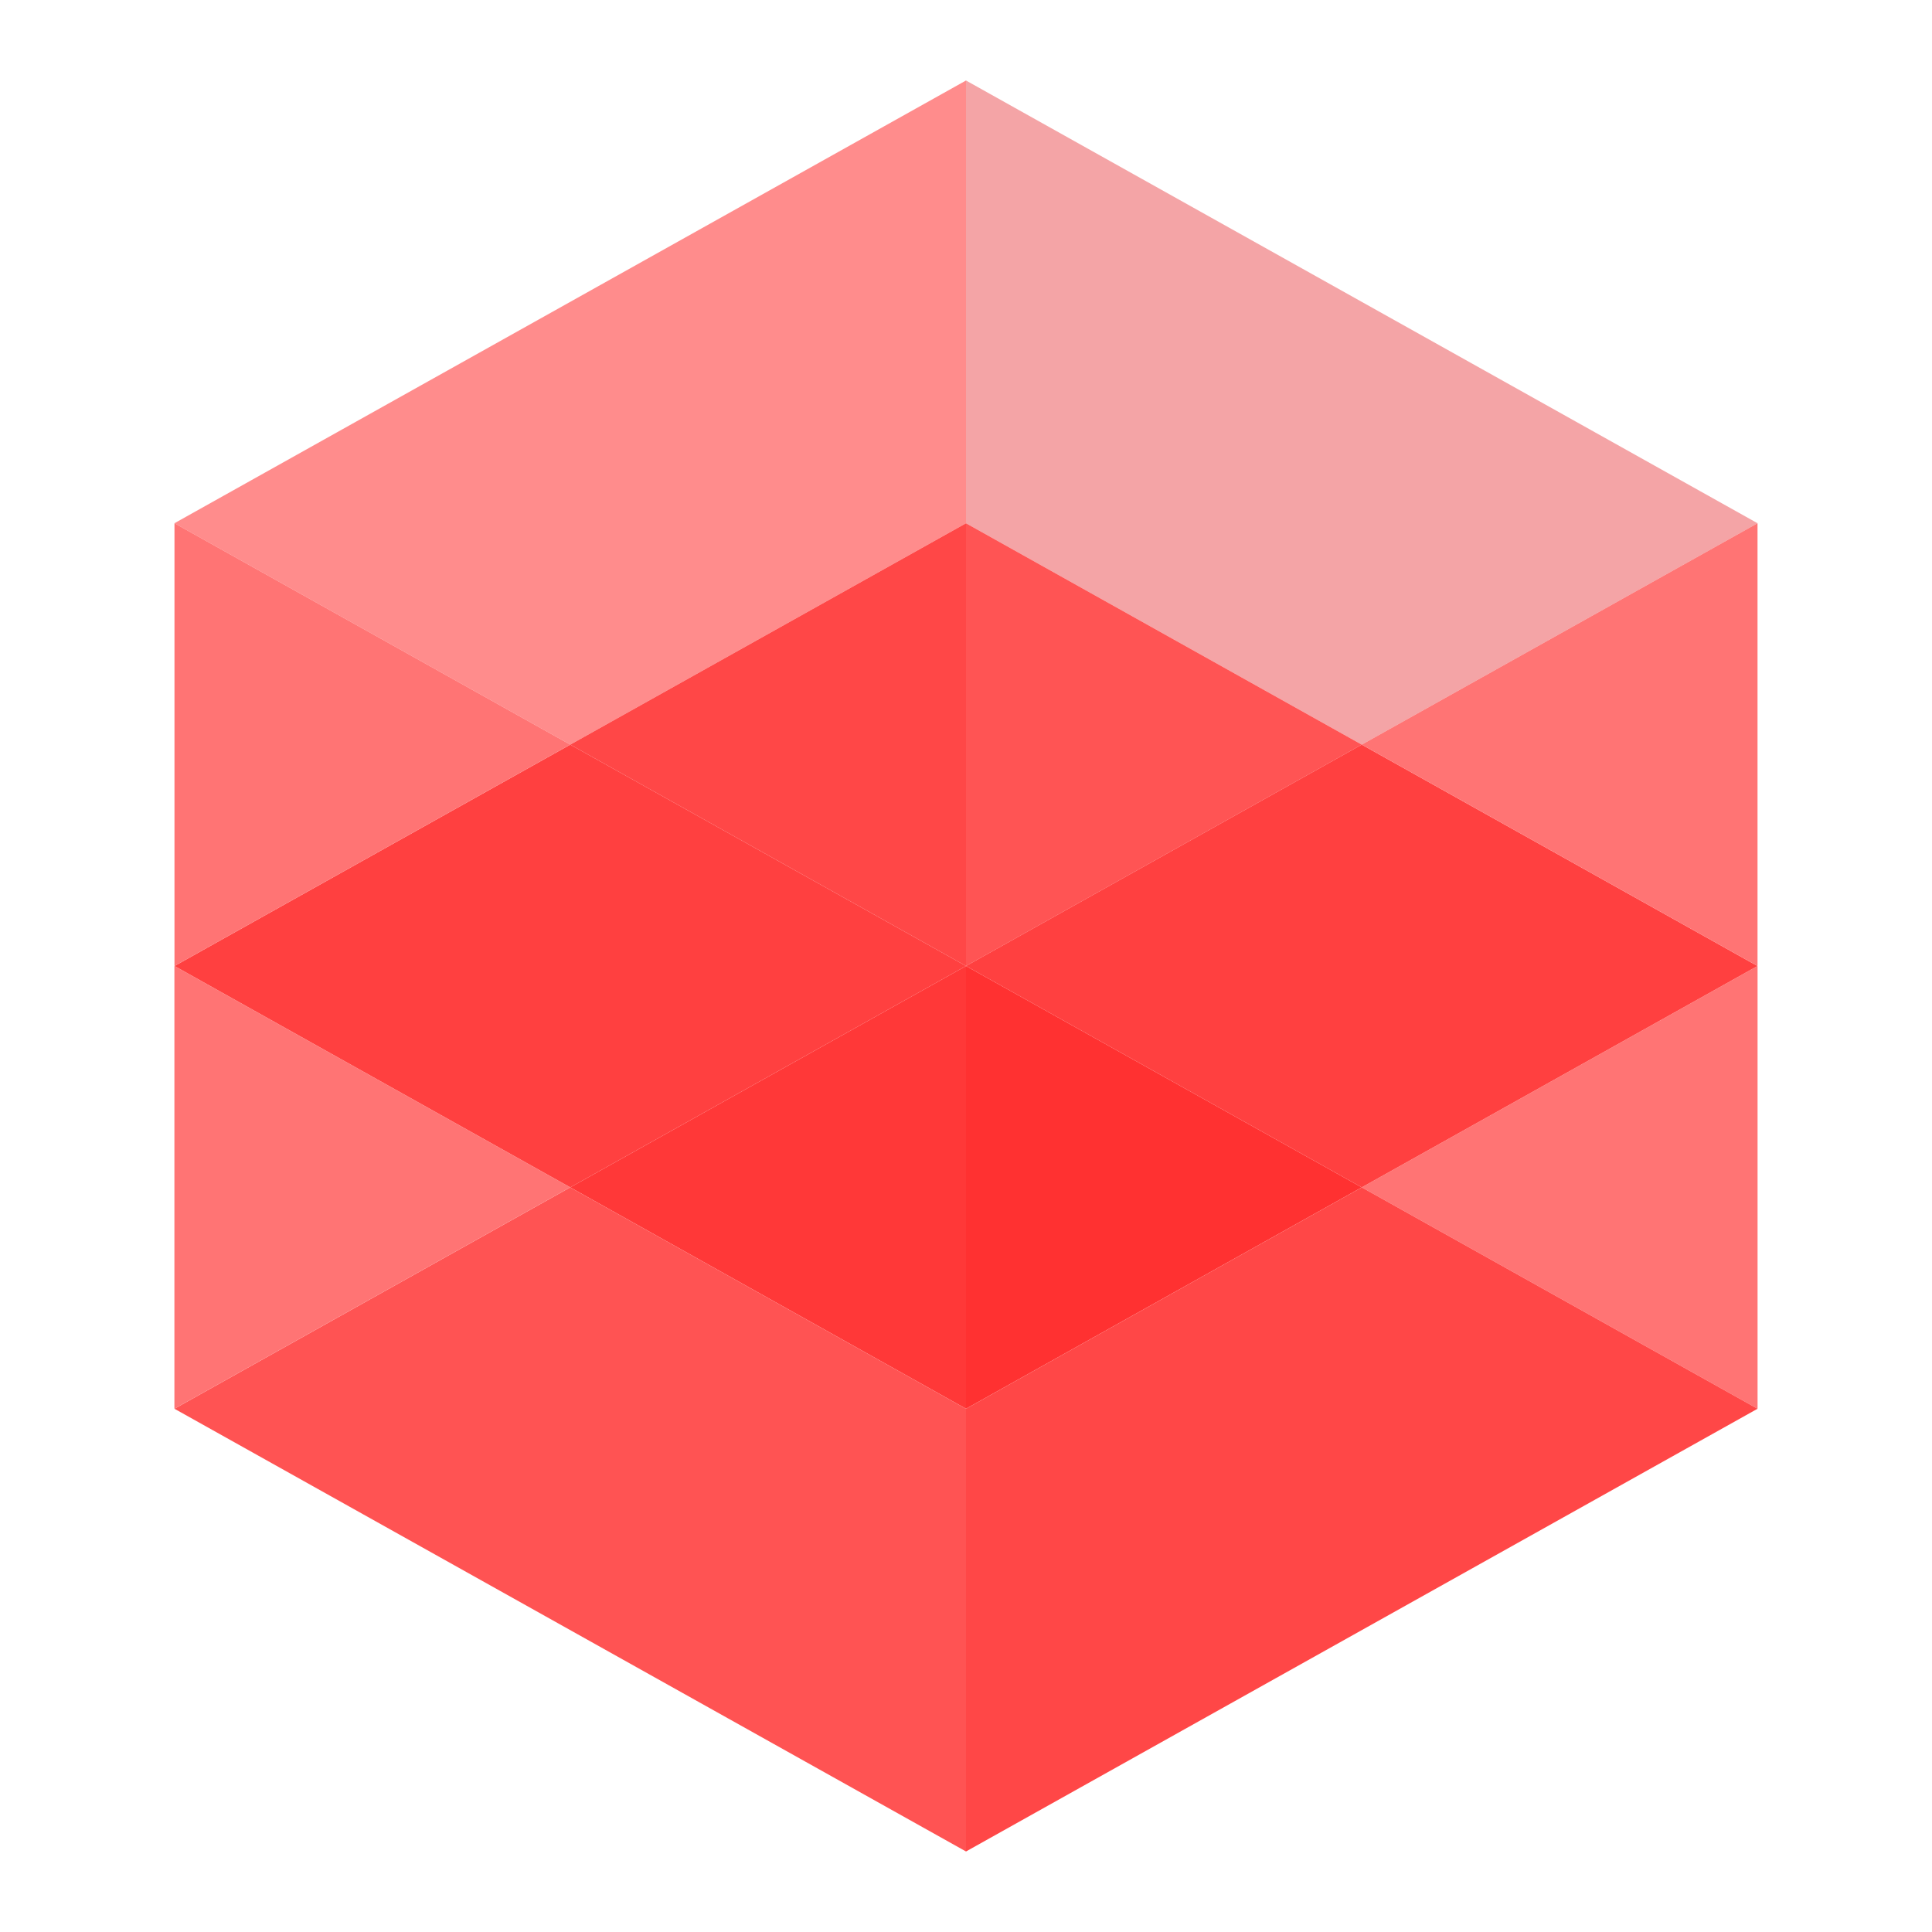
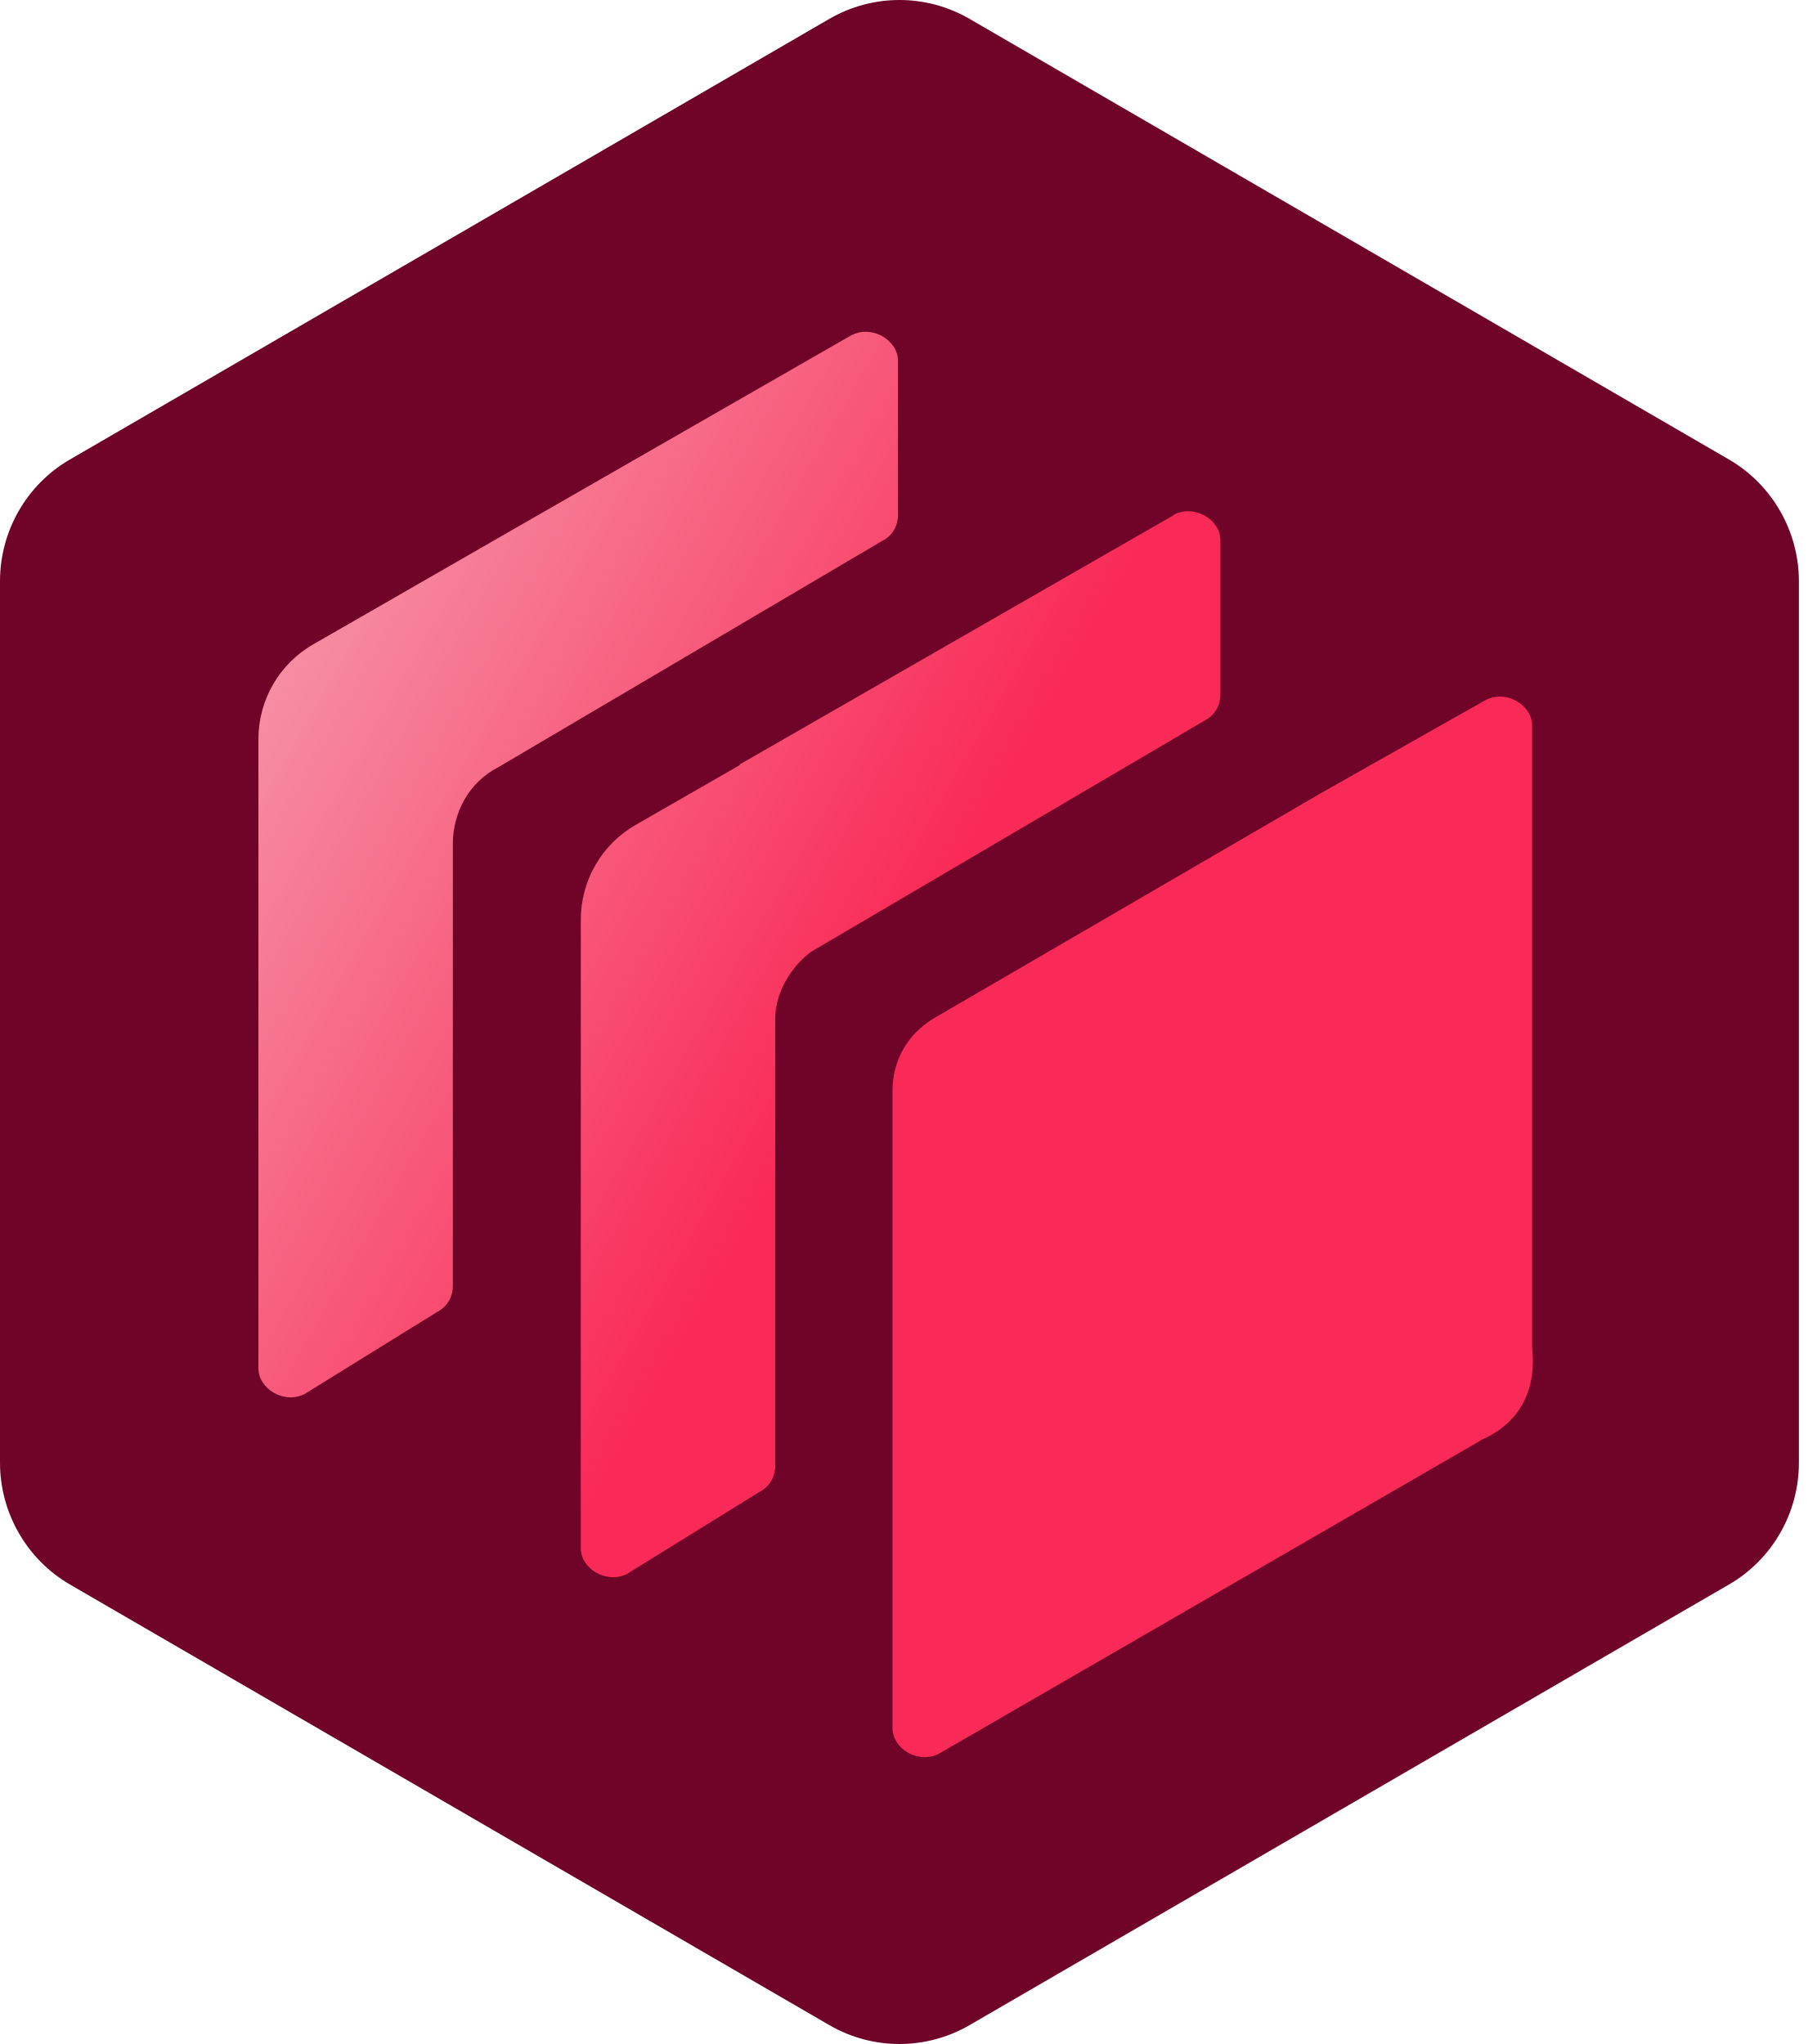
- <svg xmlns="http://www.w3.org/2000/svg" id="uuid-4e3fdb7a-9c59-48a8-b6bd-8a6d753f0419" width="48" height="48" viewBox="0 0 48 48">
+ <svg xmlns="http://www.w3.org/2000/svg" width="1698" height="1920" viewBox="0 0 1698 1920" fill="none">
+   <path d="M779.015 17.669L65.628 431.652C24.93 455.21 0 498.9 0 546.017V1373.98C0 1421.1 25.143 1464.79 65.628 1488.35L779.015 1902.33C819.714 1925.89 869.787 1925.89 910.485 1902.33L1623.87 1488.35C1664.57 1464.79 1689.5 1421.1 1689.5 1373.98V546.017C1689.5 498.9 1664.36 455.21 1623.87 431.652L910.485 17.669C869.787 -5.89 819.714 -5.89 779.015 17.669Z" fill="#700428" />
+   <path d="M1390.77 1352.99L881.516 1647.47C862.339 1657.11 838.261 1642.76 838.261 1623.27V1024.46C838.261 995.551 852.75 971.35 876.615 956.787L1241.83 744.334L1395.67 657.382C1414.85 647.745 1438.93 662.308 1438.93 681.583V1265.83C1443.62 1309.3 1424.44 1338.22 1390.77 1352.78V1352.99ZM799.907 314.717L483.272 496.544L294.058 605.34C262.309 623.544 242.706 657.597 242.706 694.219V1285.32C242.706 1304.59 266.784 1319.16 285.961 1309.52L410.825 1232.2C420.414 1227.28 425.315 1217.64 425.315 1208V792.736C425.315 763.823 439.804 734.911 468.57 720.347L828.886 507.895C838.474 503.183 843.375 493.331 843.375 483.694V338.917C843.375 319.642 819.297 305.079 800.12 314.717H799.907ZM1102.69 483.694L694.859 717.992V718.634L596.843 774.96C565.094 793.164 545.491 827.216 545.491 863.839V1454.29C545.491 1473.57 569.568 1488.13 588.746 1478.5L713.61 1401.18C723.199 1396.26 728.099 1386.62 728.099 1376.98V956.787C728.099 932.586 742.589 908.385 761.766 894.036L1131.67 676.658C1141.26 671.732 1146.16 662.094 1146.16 652.457V507.466C1146.16 488.191 1122.08 473.628 1102.9 483.266L1102.69 483.694Z" fill="url(#paint0_linear_1957_76359)" />
  <defs>
-     <style>
-             .uuid-b001b1c1-ed4e-4620-8dbf-0f3addb48cb9{fill:#ff3838;}.uuid-b001b1c1-ed4e-4620-8dbf-0f3addb48cb9,.uuid-238aa3de-3108-4a48-b80d-6807239c412c,.uuid-2239f4b3-6026-43c1-9f19-ce9a1fceaafb,.uuid-0d797e1f-6ddf-491d-a012-8403f7a90175,.uuid-5c34d1fd-e634-4e6c-9b4c-d962aa6096a3,.uuid-c2c436e5-fea9-4461-95c1-b73f2ed9b159,.uuid-e3d3f868-9947-4ca6-9e0f-2110bdbef616,.uuid-ec5fe3a6-73cf-4e47-a0e0-7f24a58f0e77,.uuid-49801a80-091c-4626-b3dd-3f9e0eb84cb6{fill-rule:evenodd;stroke-width:0px;}.uuid-238aa3de-3108-4a48-b80d-6807239c412c{fill:#ff4747;}.uuid-2239f4b3-6026-43c1-9f19-ce9a1fceaafb{fill:#ff3131;}.uuid-0d797e1f-6ddf-491d-a012-8403f7a90175{fill:#ff5353;}.uuid-5c34d1fd-e634-4e6c-9b4c-d962aa6096a3{fill:#ff7474;}.uuid-c2c436e5-fea9-4461-95c1-b73f2ed9b159{fill:#f4a4a6;}.uuid-e3d3f868-9947-4ca6-9e0f-2110bdbef616{fill:#ff4040;}.uuid-ec5fe3a6-73cf-4e47-a0e0-7f24a58f0e77{fill:#ff8c8c;}.uuid-49801a80-091c-4626-b3dd-3f9e0eb84cb6{fill:#ff5454;}</style>
+     <linearGradient id="paint0_linear_1957_76359" x1="3.974" y1="842.666" x2="1308.64" y2="1592.09" gradientUnits="userSpaceOnUse">
+       <stop stop-color="#F5A0B0" />
+       <stop offset="0.505" stop-color="#F92A57" />
+     </linearGradient>
  </defs>
-   <path class="uuid-c2c436e5-fea9-4461-95c1-b73f2ed9b159" d="M43.666,13L24,2v11l9.833,5.5,9.833-5.5Z" />
-   <path class="uuid-ec5fe3a6-73cf-4e47-a0e0-7f24a58f0e77" d="M4.333,13L24,2v11l-9.833,5.5-9.833-5.5Z" />
-   <path class="uuid-49801a80-091c-4626-b3dd-3f9e0eb84cb6" d="M33.833,18.5l-9.833,5.5v-11l9.833,5.5Z" />
-   <path class="uuid-238aa3de-3108-4a48-b80d-6807239c412c" d="M14.167,18.5l9.833,5.5v-11l-9.833,5.5Z" />
-   <path class="uuid-2239f4b3-6026-43c1-9f19-ce9a1fceaafb" d="M24,35v-11l9.833,5.5-9.833,5.5Z" />
-   <path class="uuid-b001b1c1-ed4e-4620-8dbf-0f3addb48cb9" d="M24,35v-11l-9.833,5.5,9.833,5.5Z" />
-   <path class="uuid-0d797e1f-6ddf-491d-a012-8403f7a90175" d="M24,46v-11l-9.833-5.5-9.833,5.5,19.667,11Z" />
-   <path class="uuid-5c34d1fd-e634-4e6c-9b4c-d962aa6096a3" d="M43.666,24v11l-9.833-5.5,9.833-5.5Z" />
-   <path class="uuid-5c34d1fd-e634-4e6c-9b4c-d962aa6096a3" d="M4.333,24v11l9.833-5.5-9.833-5.5Z" />
-   <path class="uuid-e3d3f868-9947-4ca6-9e0f-2110bdbef616" d="M43.665,24l-9.833-5.5-9.833,5.5,9.833,5.5,9.833-5.5Z" />
-   <path class="uuid-e3d3f868-9947-4ca6-9e0f-2110bdbef616" d="M4.335,24l9.833-5.5,9.833,5.5-9.833,5.5-9.833-5.5Z" />
-   <path class="uuid-5c34d1fd-e634-4e6c-9b4c-d962aa6096a3" d="M43.665,13v11l-9.833-5.5,9.833-5.5Z" />
-   <path class="uuid-5c34d1fd-e634-4e6c-9b4c-d962aa6096a3" d="M4.335,13v11l9.833-5.5-9.833-5.5Z" />
-   <path class="uuid-238aa3de-3108-4a48-b80d-6807239c412c" d="M24,46v-11l9.833-5.5,9.833,5.5-19.667,11Z" />
</svg>
